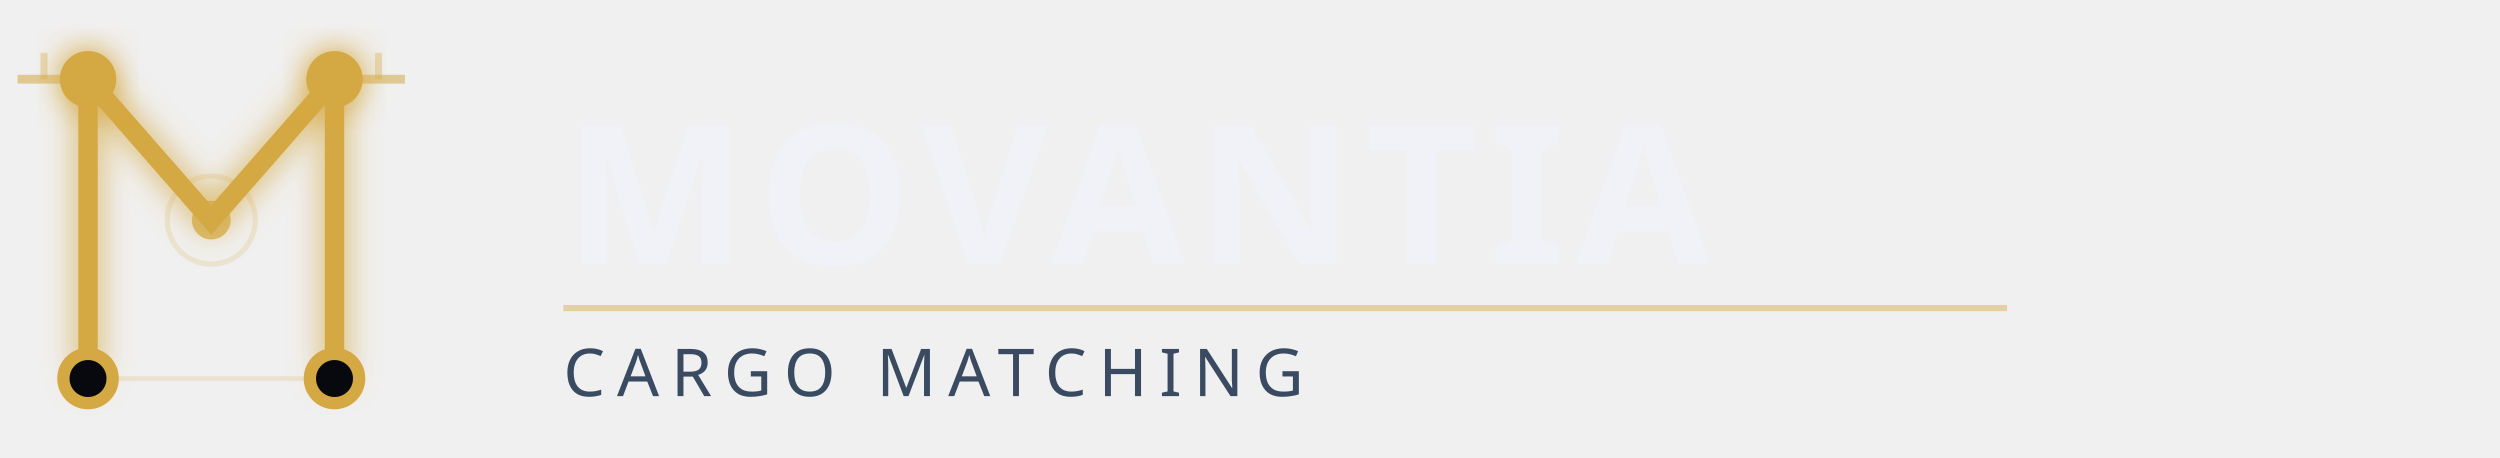
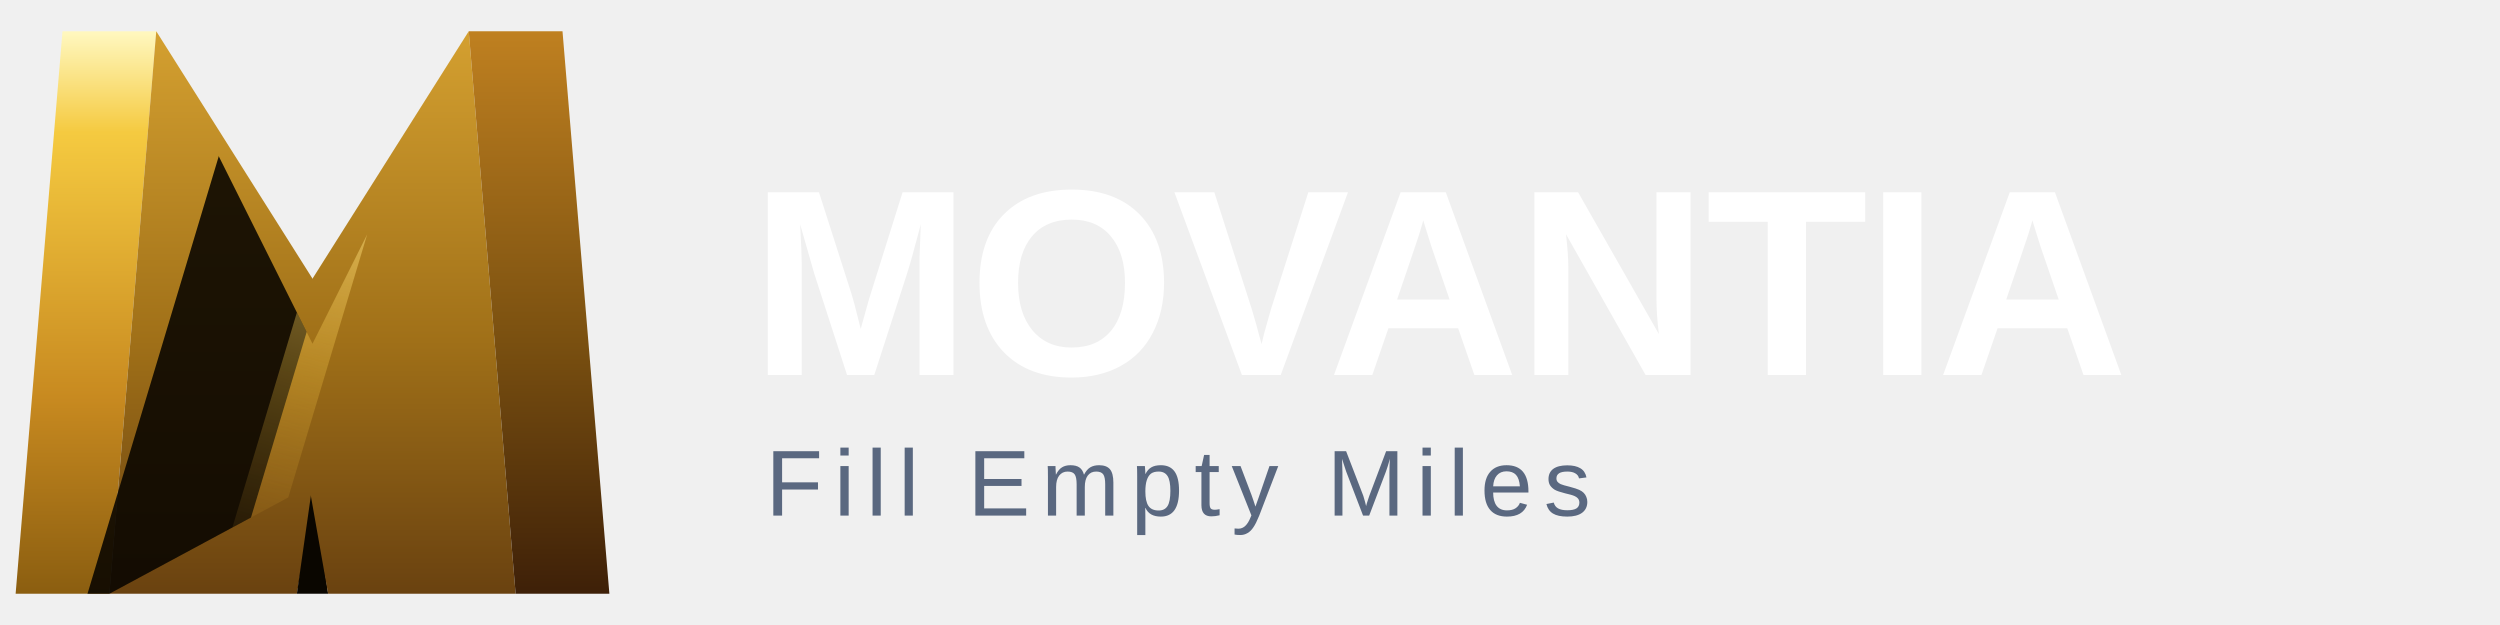
- <svg xmlns="http://www.w3.org/2000/svg" viewBox="0 0 284 52" fill="none">
+ <svg xmlns="http://www.w3.org/2000/svg" viewBox="0 0 320 80" fill="none">
  <defs>
-     <filter id="glow" x="-40%" y="-40%" width="180%" height="180%">
-       <feGaussianBlur stdDeviation="1.8" result="b" />
-       <feMerge>
-         <feMergeNode in="b" />
-         <feMergeNode in="SourceGraphic" />
-       </feMerge>
-     </filter>
-     <filter id="softglow" x="-60%" y="-60%" width="220%" height="220%">
-       <feGaussianBlur stdDeviation="3" result="b" />
-       <feMerge>
-         <feMergeNode in="b" />
-         <feMergeNode in="SourceGraphic" />
-       </feMerge>
-     </filter>
+     <linearGradient id="lgA" x1="11" y1="4" x2="11" y2="76" gradientUnits="userSpaceOnUse">
+       <stop offset="0%" stop-color="#FFF8C0" />
+       <stop offset="18%" stop-color="#F5CA40" />
+       <stop offset="65%" stop-color="#C88A20" />
+       <stop offset="100%" stop-color="#8B5E10" />
+     </linearGradient>
+     <linearGradient id="lgB" x1="28" y1="4" x2="28" y2="76" gradientUnits="userSpaceOnUse">
+       <stop offset="0%" stop-color="#D4A030" />
+       <stop offset="55%" stop-color="#A07018" />
+       <stop offset="100%" stop-color="#6A4210" />
+     </linearGradient>
+     <linearGradient id="lgC" x1="66" y1="4" x2="66" y2="76" gradientUnits="userSpaceOnUse">
+       <stop offset="0%" stop-color="#BF8020" />
+       <stop offset="55%" stop-color="#7A5010" />
+       <stop offset="100%" stop-color="#3E2008" />
+     </linearGradient>
+     <linearGradient id="lgSlashEdge" x1="50" y1="2" x2="28" y2="78" gradientUnits="userSpaceOnUse">
+       <stop offset="0%" stop-color="#FFF8C0" stop-opacity="0.85" />
+       <stop offset="60%" stop-color="#F0C040" stop-opacity="0.3" />
+       <stop offset="100%" stop-color="#C88A20" stop-opacity="0" />
+     </linearGradient>
+     <clipPath id="mClip">
+       <polygon points="2,76 8,4 20,4 40,44 60,4 72,4 78,76 66,76 40,62 14,76" />
+     </clipPath>
  </defs>
-   <line x1="2" y1="9" x2="8" y2="9" stroke="#D4A843" stroke-width="1" opacity="0.55" />
-   <line x1="40" y1="9" x2="46" y2="9" stroke="#D4A843" stroke-width="1" opacity="0.55" />
-   <line x1="5" y1="6" x2="5" y2="9" stroke="#D4A843" stroke-width="0.8" opacity="0.35" />
-   <line x1="43" y1="6" x2="43" y2="9" stroke="#D4A843" stroke-width="0.8" opacity="0.35" />
-   <polyline points="10,43 10,9 24,25 38,9 38,43" stroke="#D4A843" stroke-width="2.2" stroke-linejoin="miter" filter="url(#glow)" />
-   <circle cx="10" cy="9" r="3.2" fill="#D4A843" filter="url(#glow)" />
-   <circle cx="38" cy="9" r="3.2" fill="#D4A843" filter="url(#glow)" />
-   <circle cx="24" cy="25" r="2.2" fill="#D4A843" opacity="0.75" />
-   <circle cx="24" cy="25" r="5" fill="none" stroke="#D4A843" stroke-width="0.6" opacity="0.18" />
-   <circle cx="10" cy="43" r="2.8" fill="#07090F" stroke="#D4A843" stroke-width="1.4" />
-   <circle cx="38" cy="43" r="2.8" fill="#07090F" stroke="#D4A843" stroke-width="1.4" />
-   <line x1="13" y1="43" x2="35" y2="43" stroke="#D4A843" stroke-width="0.5" opacity="0.2" />
-   <text x="64" y="30" font-family="'Space Grotesk', system-ui, sans-serif" font-size="22" font-weight="700" letter-spacing="0.06em" fill="#F0F2F7">MOVANTIA</text>
-   <line x1="64" y1="35" x2="228" y2="35" stroke="#D4A843" stroke-width="0.7" opacity="0.45" />
-   <text x="64" y="45" font-family="'DM Sans', system-ui, sans-serif" font-size="7.5" font-weight="500" letter-spacing="0.18em" fill="#3A4A60">CARGO MATCHING</text>
+   <polygon points="2,76 14,76 20,4 8,4" fill="url(#lgA)" />
+   <polygon points="14,76 38,76 44,42 20,4" fill="url(#lgB)" />
+   <polygon points="38,76 42,76 40,62" fill="#0A0600" />
+   <polygon points="42,76 66,76 60,4 36,42" fill="url(#lgB)" />
+   <polygon points="66,76 78,76 72,4 60,4" fill="url(#lgC)" />
+   <g clip-path="url(#mClip)">
+     <polygon points="34,0 52,0 28,80 10,80" fill="#080500" opacity="0.88" />
+     <polygon points="50,0 56,0 32,80 26,80" fill="url(#lgSlashEdge)" />
+   </g>
+   <text x="96" y="48" font-family="'Space Grotesk', system-ui, Arial, sans-serif" font-size="34" font-weight="800" letter-spacing="-0.01em" fill="#FFFFFF">MOVANTIA</text>
+   <text x="98" y="66" font-family="'DM Sans', system-ui, Arial, sans-serif" font-size="12" font-weight="400" letter-spacing="0.12em" fill="#5A6880">Fill Empty Miles</text>
</svg>
